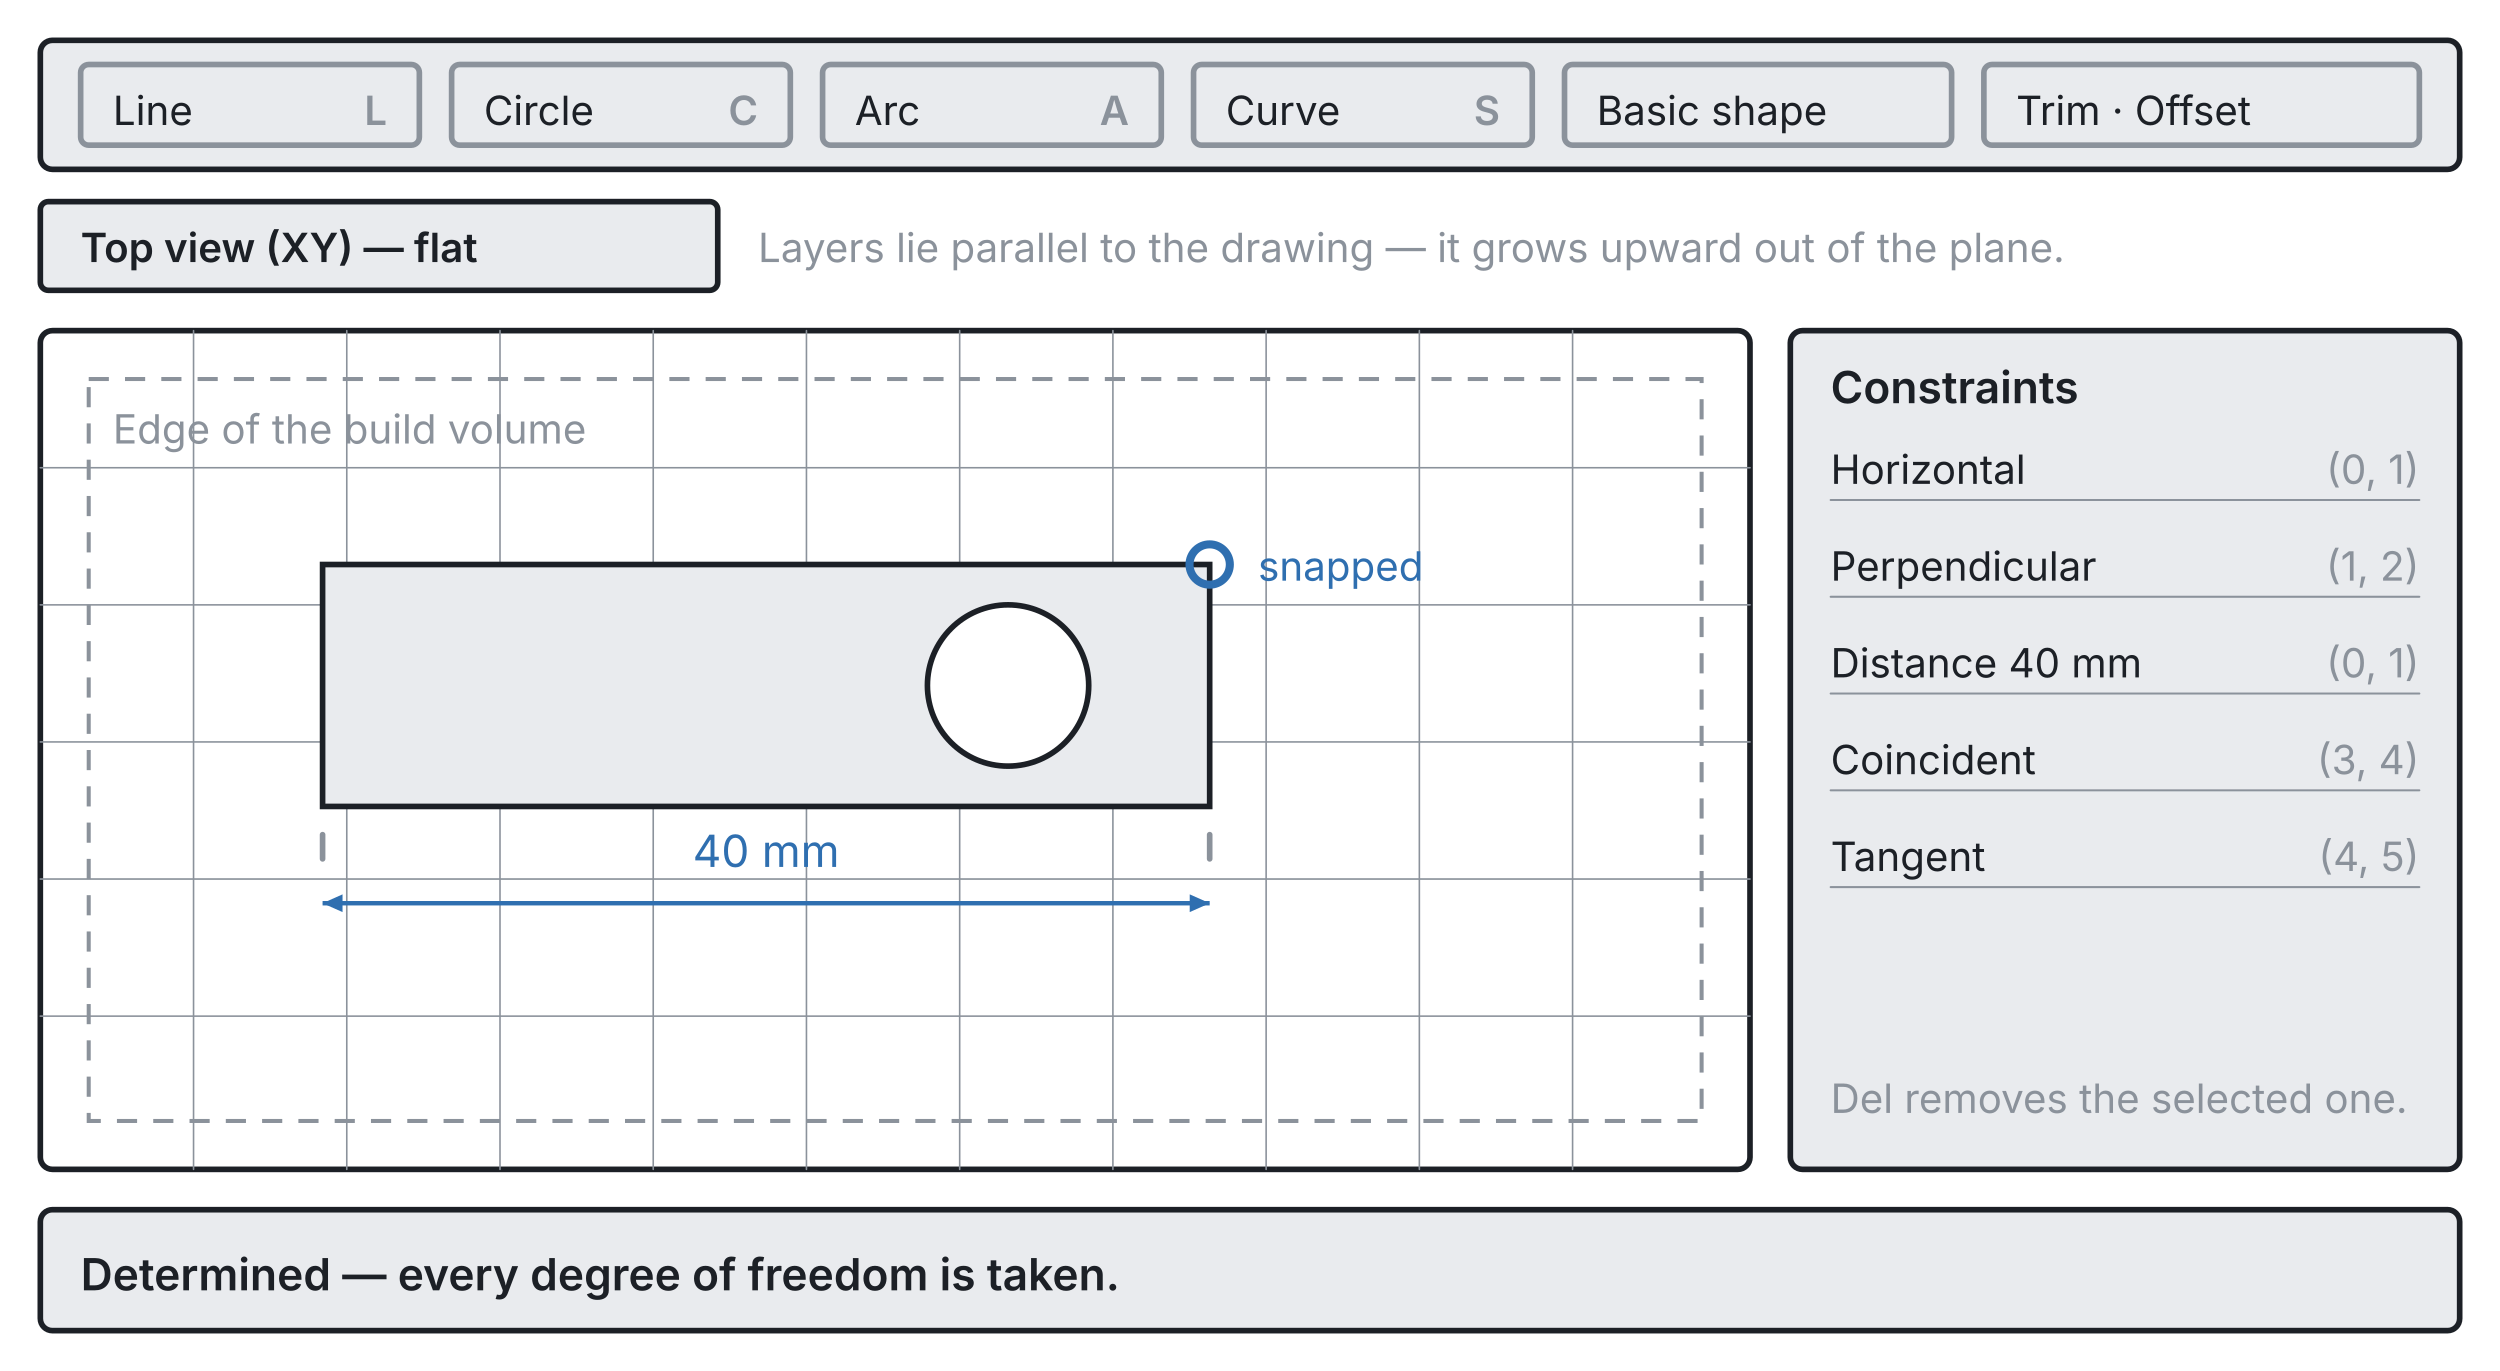
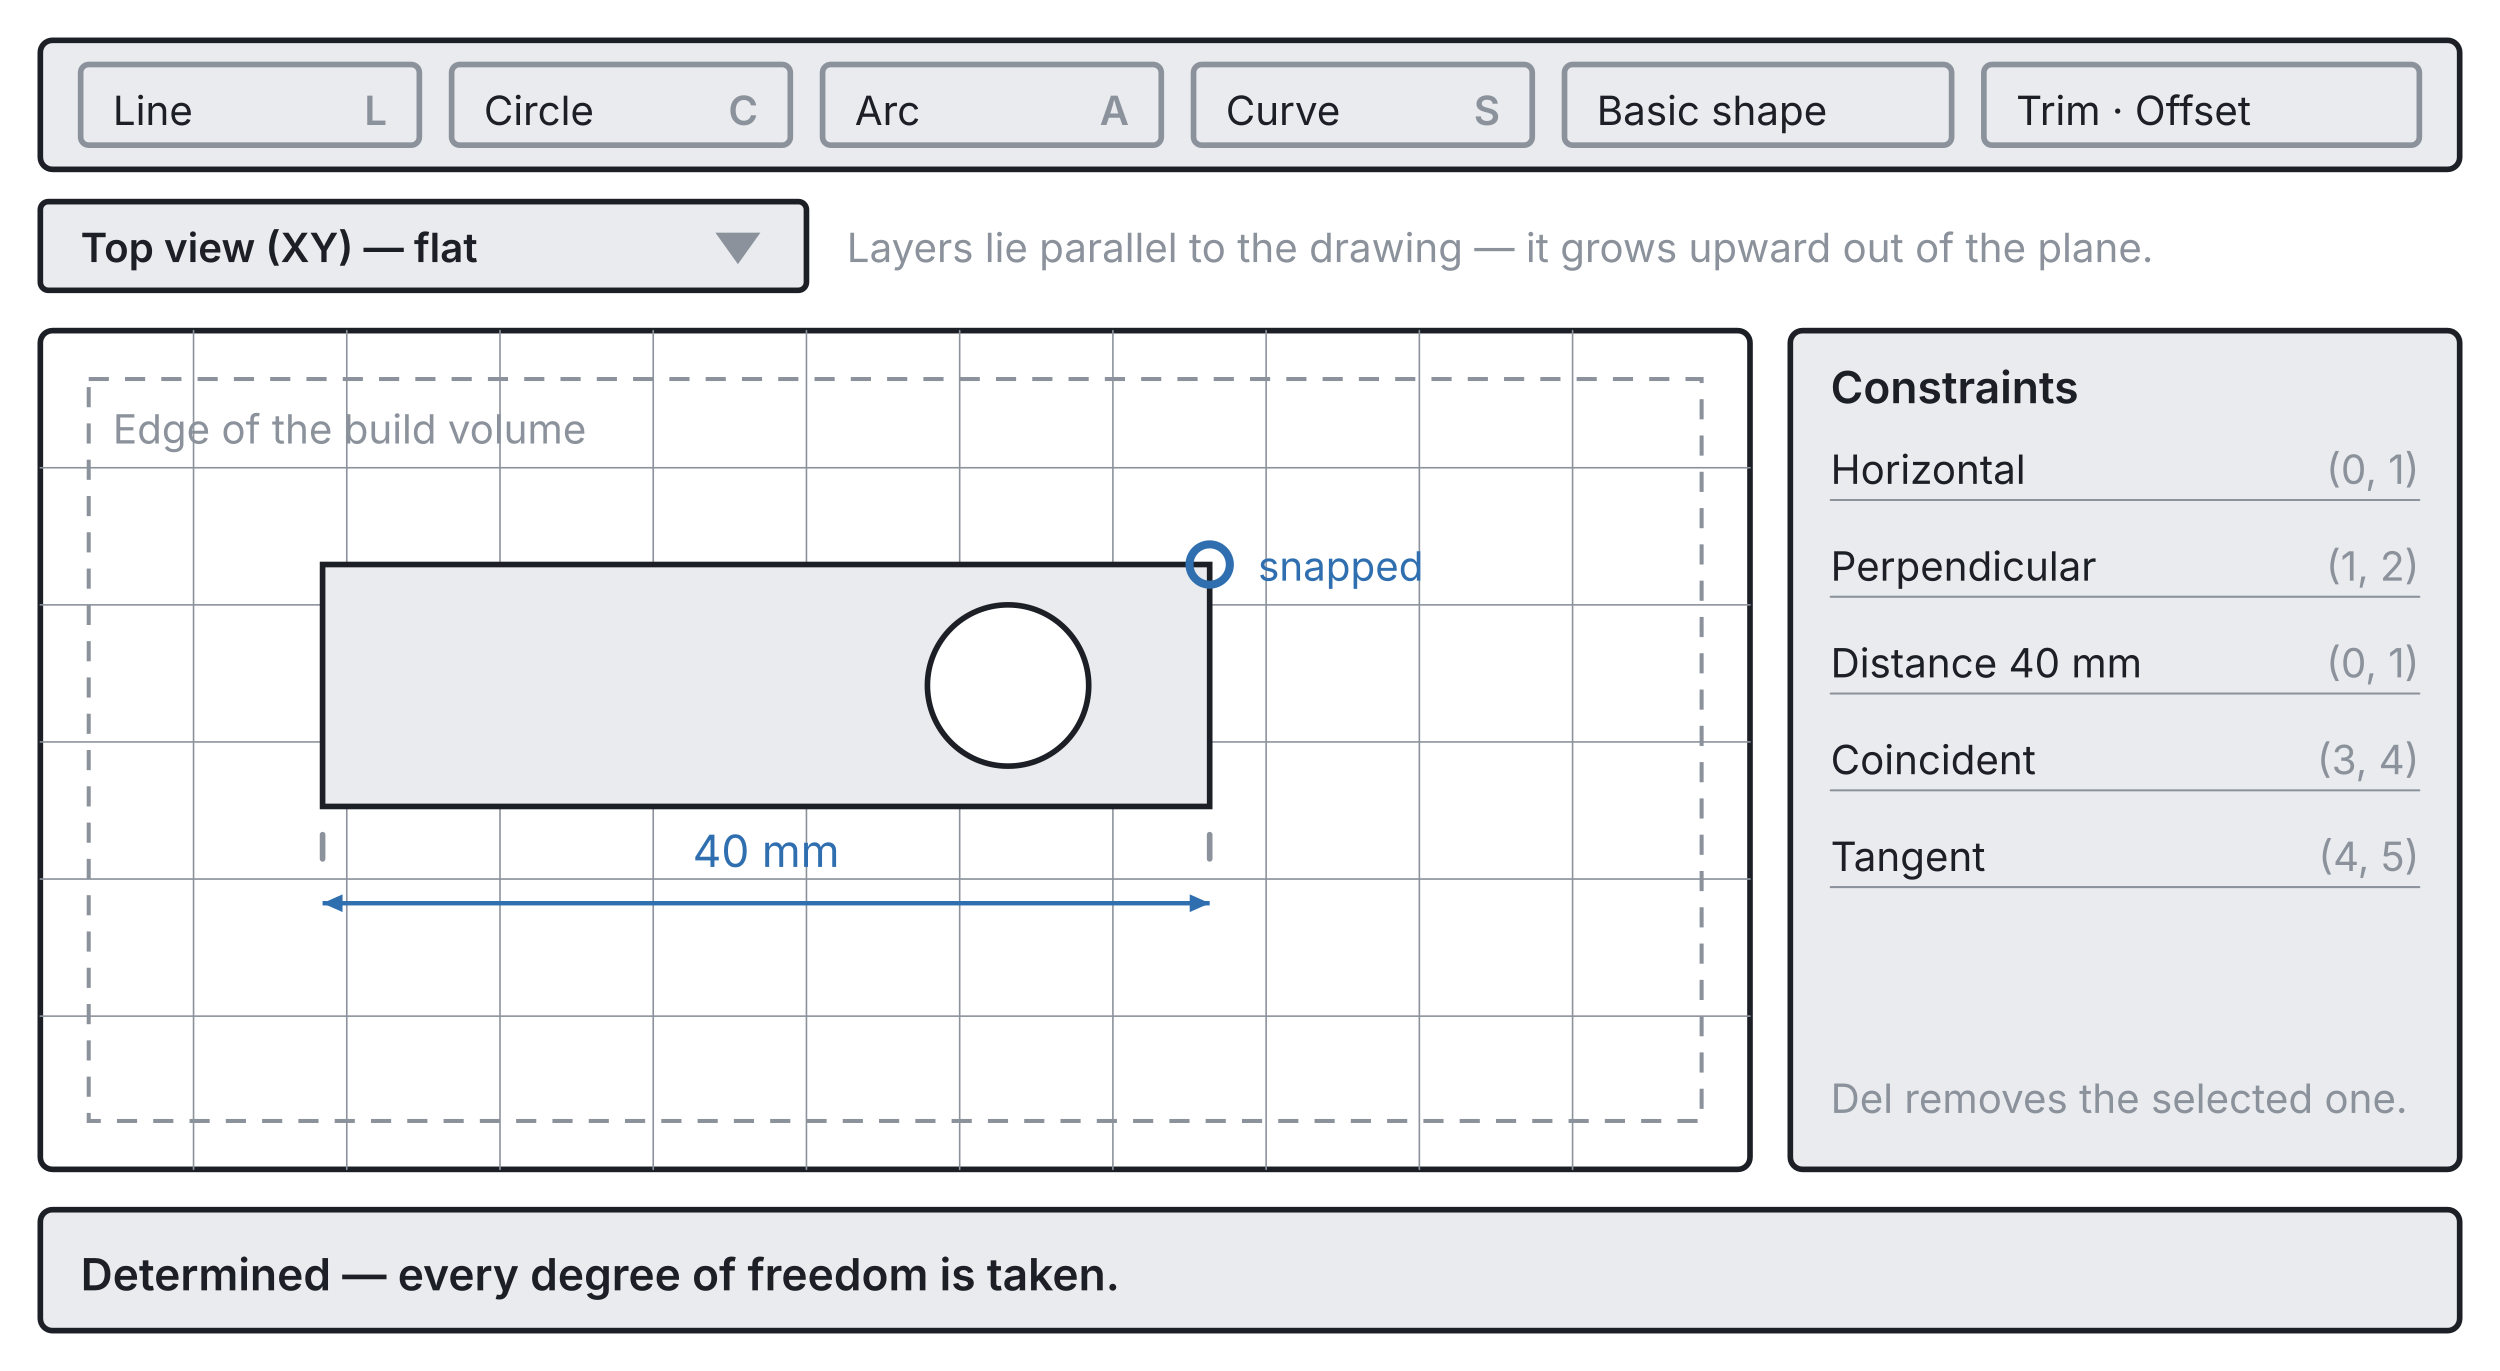
<svg xmlns="http://www.w3.org/2000/svg" viewBox="0 0 620 340" width="620" height="340">
  <defs>
    <marker id="arrow2f6fb0" viewBox="0 0 10 10" refX="9" refY="5" markerWidth="5" markerHeight="5" orient="auto-start-reverse">
      <path d="M 0 1 L 9 5 L 0 9 z" fill="#2f6fb0" />
    </marker>
  </defs>
  <rect x="0" y="0" width="620" height="340" fill="#ffffff" />
  <rect x="10" y="10" width="600" height="32" rx="3" fill="#e9ebee" stroke="#1c2026" stroke-width="1.4" />
  <rect x="20" y="16" width="84" height="20" rx="2" fill="none" stroke="#8b929b" stroke-width="1.4" />
  <text x="28" y="31" fill="#1c2026" font-size="10" font-family="system-ui, -apple-system, Segoe UI, sans-serif" text-anchor="start">Line</text>
  <text x="96" y="31" fill="#8b929b" font-size="10" font-family="system-ui, -apple-system, Segoe UI, sans-serif" text-anchor="end" font-weight="600">L</text>
  <rect x="112" y="16" width="84" height="20" rx="2" fill="none" stroke="#8b929b" stroke-width="1.4" />
  <text x="120" y="31" fill="#1c2026" font-size="10" font-family="system-ui, -apple-system, Segoe UI, sans-serif" text-anchor="start">Circle</text>
  <text x="188" y="31" fill="#8b929b" font-size="10" font-family="system-ui, -apple-system, Segoe UI, sans-serif" text-anchor="end" font-weight="600">C</text>
  <rect x="204" y="16" width="84" height="20" rx="2" fill="none" stroke="#8b929b" stroke-width="1.4" />
  <text x="212" y="31" fill="#1c2026" font-size="10" font-family="system-ui, -apple-system, Segoe UI, sans-serif" text-anchor="start">Arc</text>
  <text x="280" y="31" fill="#8b929b" font-size="10" font-family="system-ui, -apple-system, Segoe UI, sans-serif" text-anchor="end" font-weight="600">A</text>
  <rect x="296" y="16" width="84" height="20" rx="2" fill="none" stroke="#8b929b" stroke-width="1.4" />
  <text x="304" y="31" fill="#1c2026" font-size="10" font-family="system-ui, -apple-system, Segoe UI, sans-serif" text-anchor="start">Curve</text>
  <text x="372" y="31" fill="#8b929b" font-size="10" font-family="system-ui, -apple-system, Segoe UI, sans-serif" text-anchor="end" font-weight="600">S</text>
  <rect x="388" y="16" width="96" height="20" rx="2" fill="none" stroke="#8b929b" stroke-width="1.4" />
  <text x="396" y="31" fill="#1c2026" font-size="10" font-family="system-ui, -apple-system, Segoe UI, sans-serif" text-anchor="start">Basic shape</text>
  <rect x="492" y="16" width="108" height="20" rx="2" fill="none" stroke="#8b929b" stroke-width="1.4" />
  <text x="500" y="31" fill="#1c2026" font-size="10" font-family="system-ui, -apple-system, Segoe UI, sans-serif" text-anchor="start">Trim · Offset</text>
-   <rect x="10" y="50" width="168" height="22" rx="2" fill="#e9ebee" stroke="#1c2026" stroke-width="1.4" />
+   <rect x="10" y="50" width="190" height="22" rx="2" fill="#e9ebee" stroke="#1c2026" stroke-width="1.4" />
  <text x="20" y="65" fill="#1c2026" font-size="10" font-family="system-ui, -apple-system, Segoe UI, sans-serif" text-anchor="start" font-weight="600">Top view (XY) — flat</text>
-   <text x="188" y="65" fill="#8b929b" font-size="10" font-family="system-ui, -apple-system, Segoe UI, sans-serif" text-anchor="start">Layers lie parallel to the drawing — it grows upward out of the plane.</text>
+   <polygon points="178,58 188,58 183,65" fill="#8b929b" stroke="#8b929b" stroke-width="0.6" />
+   <text x="210" y="65" fill="#8b929b" font-size="10" font-family="system-ui, -apple-system, Segoe UI, sans-serif" text-anchor="start">Layers lie parallel to the drawing — it grows upward out of the plane.</text>
  <rect x="10" y="82" width="424" height="208" rx="3" fill="#ffffff" stroke="#1c2026" stroke-width="1.4" />
  <line x1="48" y1="82" x2="48" y2="290" stroke="#8b929b" stroke-width="0.4" stroke-linecap="round" />
  <line x1="86" y1="82" x2="86" y2="290" stroke="#8b929b" stroke-width="0.4" stroke-linecap="round" />
  <line x1="124" y1="82" x2="124" y2="290" stroke="#8b929b" stroke-width="0.4" stroke-linecap="round" />
  <line x1="162" y1="82" x2="162" y2="290" stroke="#8b929b" stroke-width="0.4" stroke-linecap="round" />
  <line x1="200" y1="82" x2="200" y2="290" stroke="#8b929b" stroke-width="0.4" stroke-linecap="round" />
  <line x1="238" y1="82" x2="238" y2="290" stroke="#8b929b" stroke-width="0.4" stroke-linecap="round" />
  <line x1="276" y1="82" x2="276" y2="290" stroke="#8b929b" stroke-width="0.4" stroke-linecap="round" />
  <line x1="314" y1="82" x2="314" y2="290" stroke="#8b929b" stroke-width="0.4" stroke-linecap="round" />
  <line x1="352" y1="82" x2="352" y2="290" stroke="#8b929b" stroke-width="0.4" stroke-linecap="round" />
  <line x1="390" y1="82" x2="390" y2="290" stroke="#8b929b" stroke-width="0.4" stroke-linecap="round" />
  <line x1="10" y1="116" x2="434" y2="116" stroke="#8b929b" stroke-width="0.4" stroke-linecap="round" />
  <line x1="10" y1="150" x2="434" y2="150" stroke="#8b929b" stroke-width="0.4" stroke-linecap="round" />
  <line x1="10" y1="184" x2="434" y2="184" stroke="#8b929b" stroke-width="0.4" stroke-linecap="round" />
  <line x1="10" y1="218" x2="434" y2="218" stroke="#8b929b" stroke-width="0.4" stroke-linecap="round" />
  <line x1="10" y1="252" x2="434" y2="252" stroke="#8b929b" stroke-width="0.4" stroke-linecap="round" />
  <rect x="22" y="94" width="400" height="184" rx="0" fill="none" stroke="#8b929b" stroke-width="1" stroke-dasharray="5 4" />
  <text x="28" y="110" fill="#8b929b" font-size="10" font-family="system-ui, -apple-system, Segoe UI, sans-serif" text-anchor="start">Edge of the build volume</text>
  <polygon points="80,140 300,140 300,200 80,200" fill="#e9ebee" stroke="#1c2026" stroke-width="1.4" />
  <circle cx="250" cy="170" r="20" fill="#ffffff" stroke="#1c2026" stroke-width="1.4" />
  <line x1="80" y1="207" x2="80" y2="213" stroke="#8b929b" stroke-width="1.4" stroke-linecap="round" />
  <line x1="300" y1="207" x2="300" y2="213" stroke="#8b929b" stroke-width="1.4" stroke-linecap="round" />
  <line x1="80" y1="224" x2="300" y2="224" stroke="#2f6fb0" stroke-width="1.1" marker-start="url(#arrow2f6fb0)" marker-end="url(#arrow2f6fb0)" />
  <text x="190" y="215" fill="#2f6fb0" font-size="11" font-family="system-ui, -apple-system, Segoe UI, sans-serif" text-anchor="middle">40 mm</text>
  <text x="312" y="144" fill="#2f6fb0" font-size="10" font-family="system-ui, -apple-system, Segoe UI, sans-serif" text-anchor="start">snapped</text>
  <circle cx="300" cy="140" r="5" fill="none" stroke="#2f6fb0" stroke-width="2" />
  <rect x="444" y="82" width="166" height="208" rx="3" fill="#e9ebee" stroke="#1c2026" stroke-width="1.4" />
  <text x="454" y="100" fill="#1c2026" font-size="11" font-family="system-ui, -apple-system, Segoe UI, sans-serif" text-anchor="start" font-weight="600">Constraints</text>
  <line x1="454" y1="124" x2="600" y2="124" stroke="#8b929b" stroke-width="0.5" stroke-linecap="round" />
  <text x="454" y="120" fill="#1c2026" font-size="10" font-family="system-ui, -apple-system, Segoe UI, sans-serif" text-anchor="start">Horizontal</text>
  <text x="600" y="120" fill="#8b929b" font-size="10" font-family="system-ui, -apple-system, Segoe UI, sans-serif" text-anchor="end">(0, 1)</text>
  <line x1="454" y1="148" x2="600" y2="148" stroke="#8b929b" stroke-width="0.5" stroke-linecap="round" />
  <text x="454" y="144" fill="#1c2026" font-size="10" font-family="system-ui, -apple-system, Segoe UI, sans-serif" text-anchor="start">Perpendicular</text>
  <text x="600" y="144" fill="#8b929b" font-size="10" font-family="system-ui, -apple-system, Segoe UI, sans-serif" text-anchor="end">(1, 2)</text>
  <line x1="454" y1="172" x2="600" y2="172" stroke="#8b929b" stroke-width="0.5" stroke-linecap="round" />
  <text x="454" y="168" fill="#1c2026" font-size="10" font-family="system-ui, -apple-system, Segoe UI, sans-serif" text-anchor="start">Distance 40 mm</text>
  <text x="600" y="168" fill="#8b929b" font-size="10" font-family="system-ui, -apple-system, Segoe UI, sans-serif" text-anchor="end">(0, 1)</text>
  <line x1="454" y1="196" x2="600" y2="196" stroke="#8b929b" stroke-width="0.5" stroke-linecap="round" />
  <text x="454" y="192" fill="#1c2026" font-size="10" font-family="system-ui, -apple-system, Segoe UI, sans-serif" text-anchor="start">Coincident</text>
  <text x="600" y="192" fill="#8b929b" font-size="10" font-family="system-ui, -apple-system, Segoe UI, sans-serif" text-anchor="end">(3, 4)</text>
  <line x1="454" y1="220" x2="600" y2="220" stroke="#8b929b" stroke-width="0.5" stroke-linecap="round" />
  <text x="454" y="216" fill="#1c2026" font-size="10" font-family="system-ui, -apple-system, Segoe UI, sans-serif" text-anchor="start">Tangent</text>
  <text x="600" y="216" fill="#8b929b" font-size="10" font-family="system-ui, -apple-system, Segoe UI, sans-serif" text-anchor="end">(4, 5)</text>
  <text x="454" y="276" fill="#8b929b" font-size="10" font-family="system-ui, -apple-system, Segoe UI, sans-serif" text-anchor="start">Del removes the selected one.</text>
  <rect x="10" y="300" width="600" height="30" rx="3" fill="#e9ebee" stroke="#1c2026" stroke-width="1.4" />
  <text x="20" y="320" fill="#1c2026" font-size="11" font-family="system-ui, -apple-system, Segoe UI, sans-serif" text-anchor="start" font-weight="600">Determined — every degree of freedom is taken.</text>
</svg>
